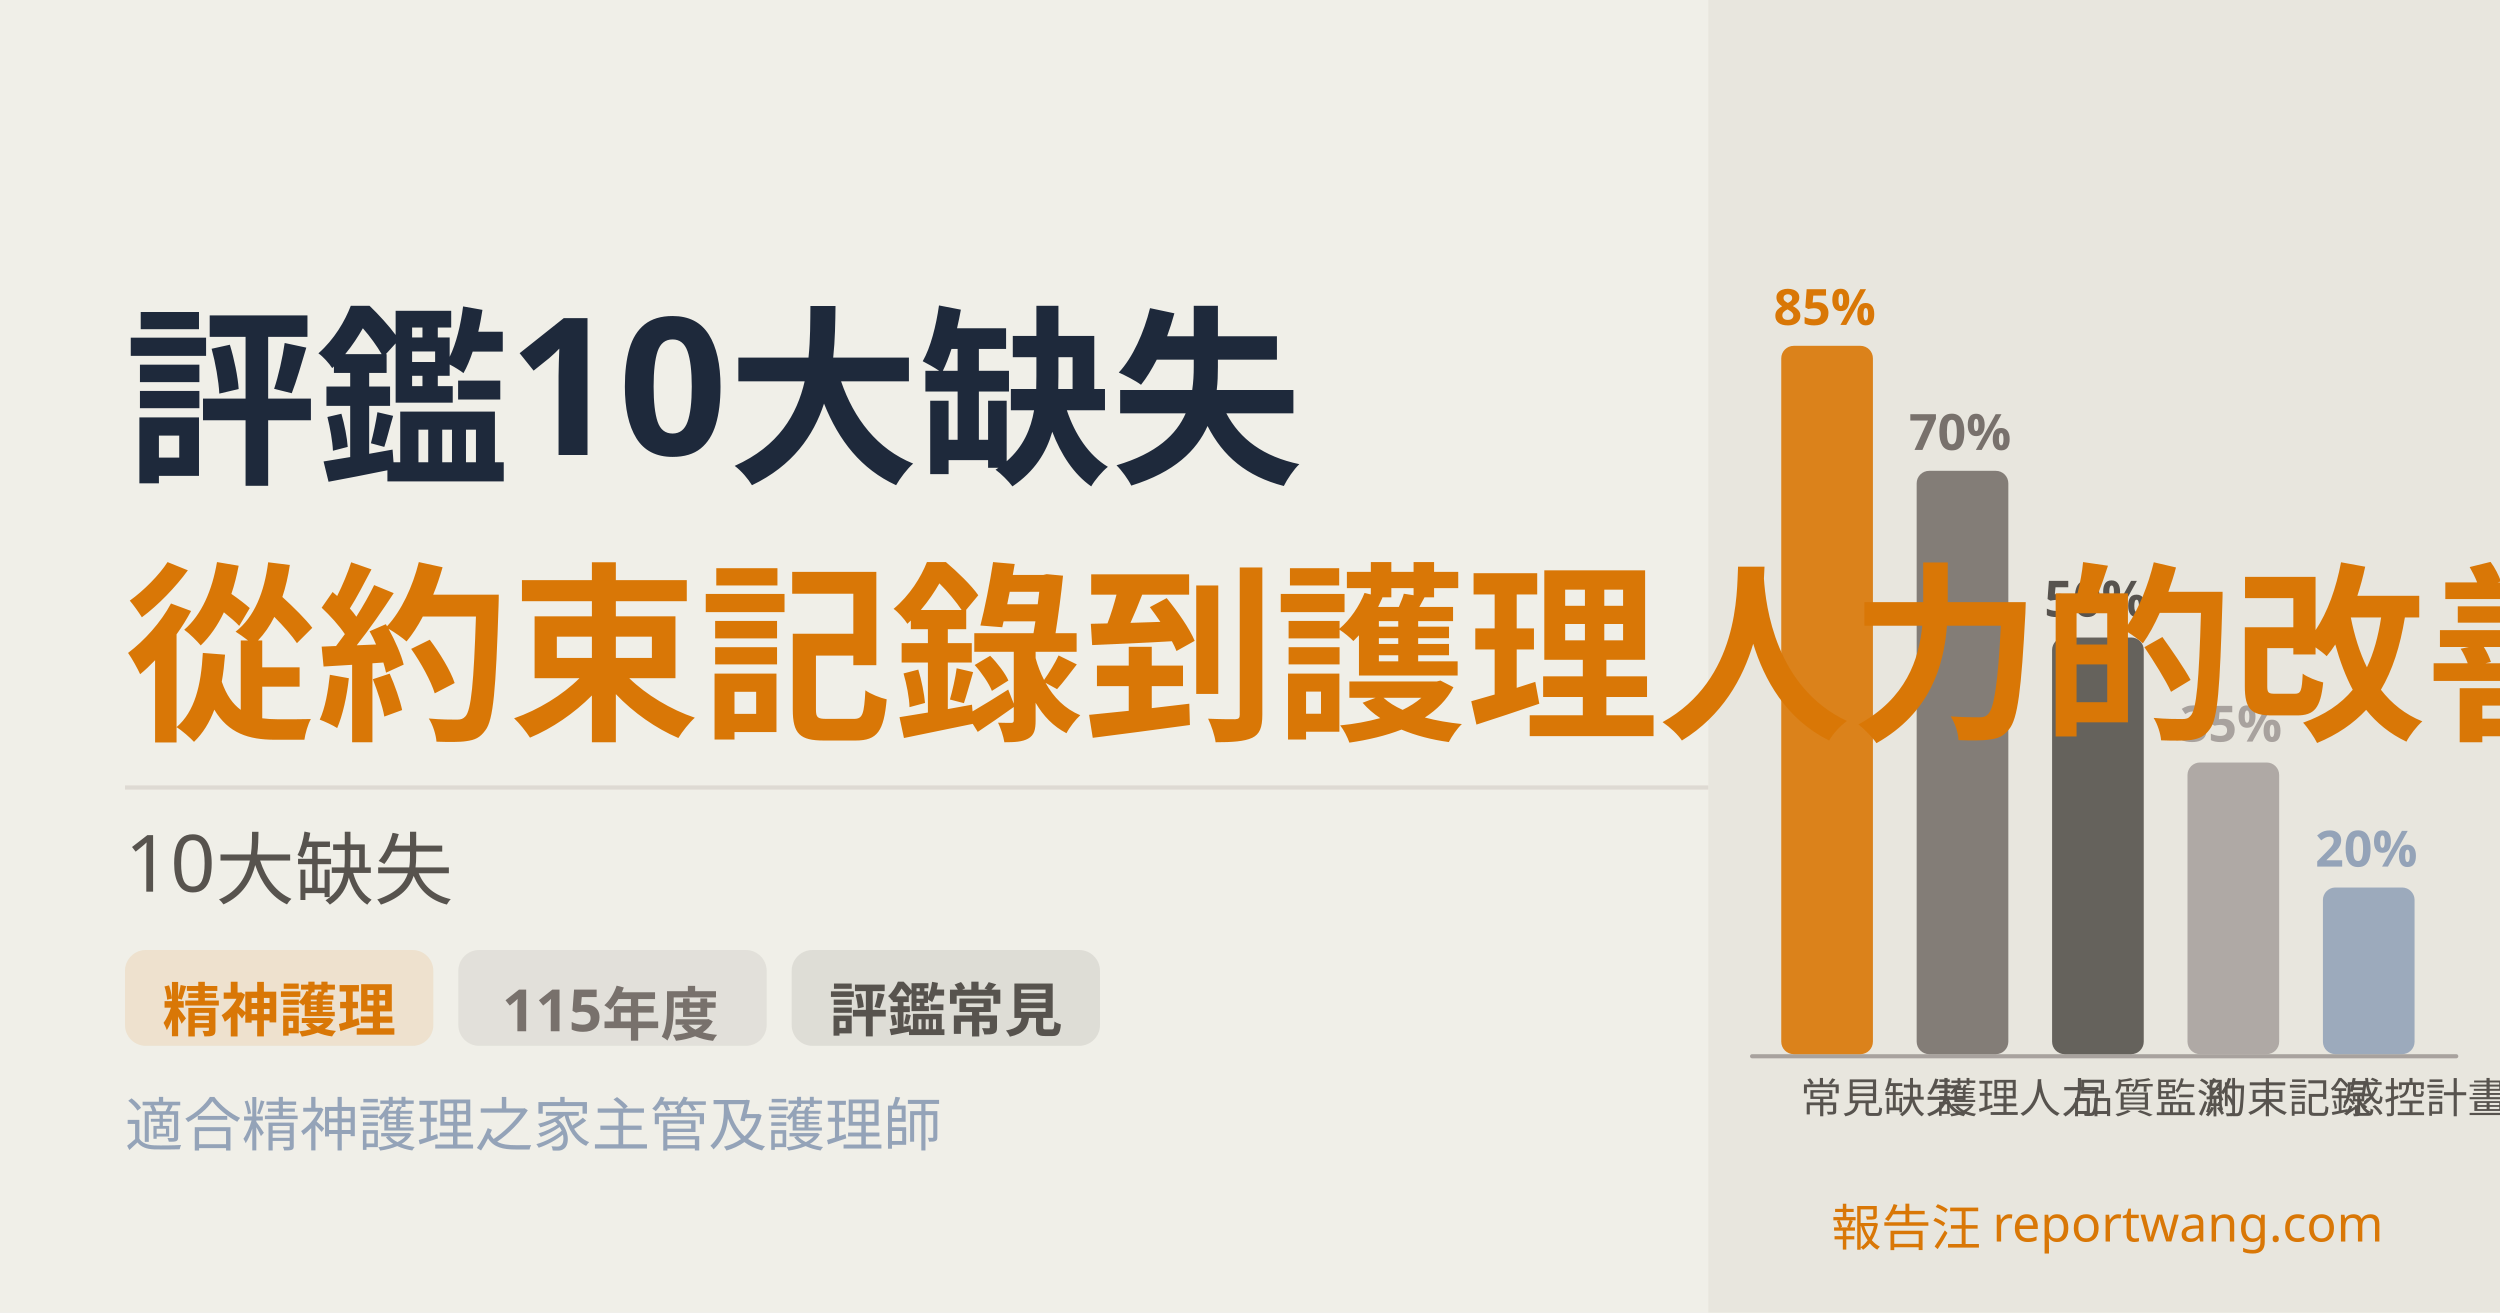
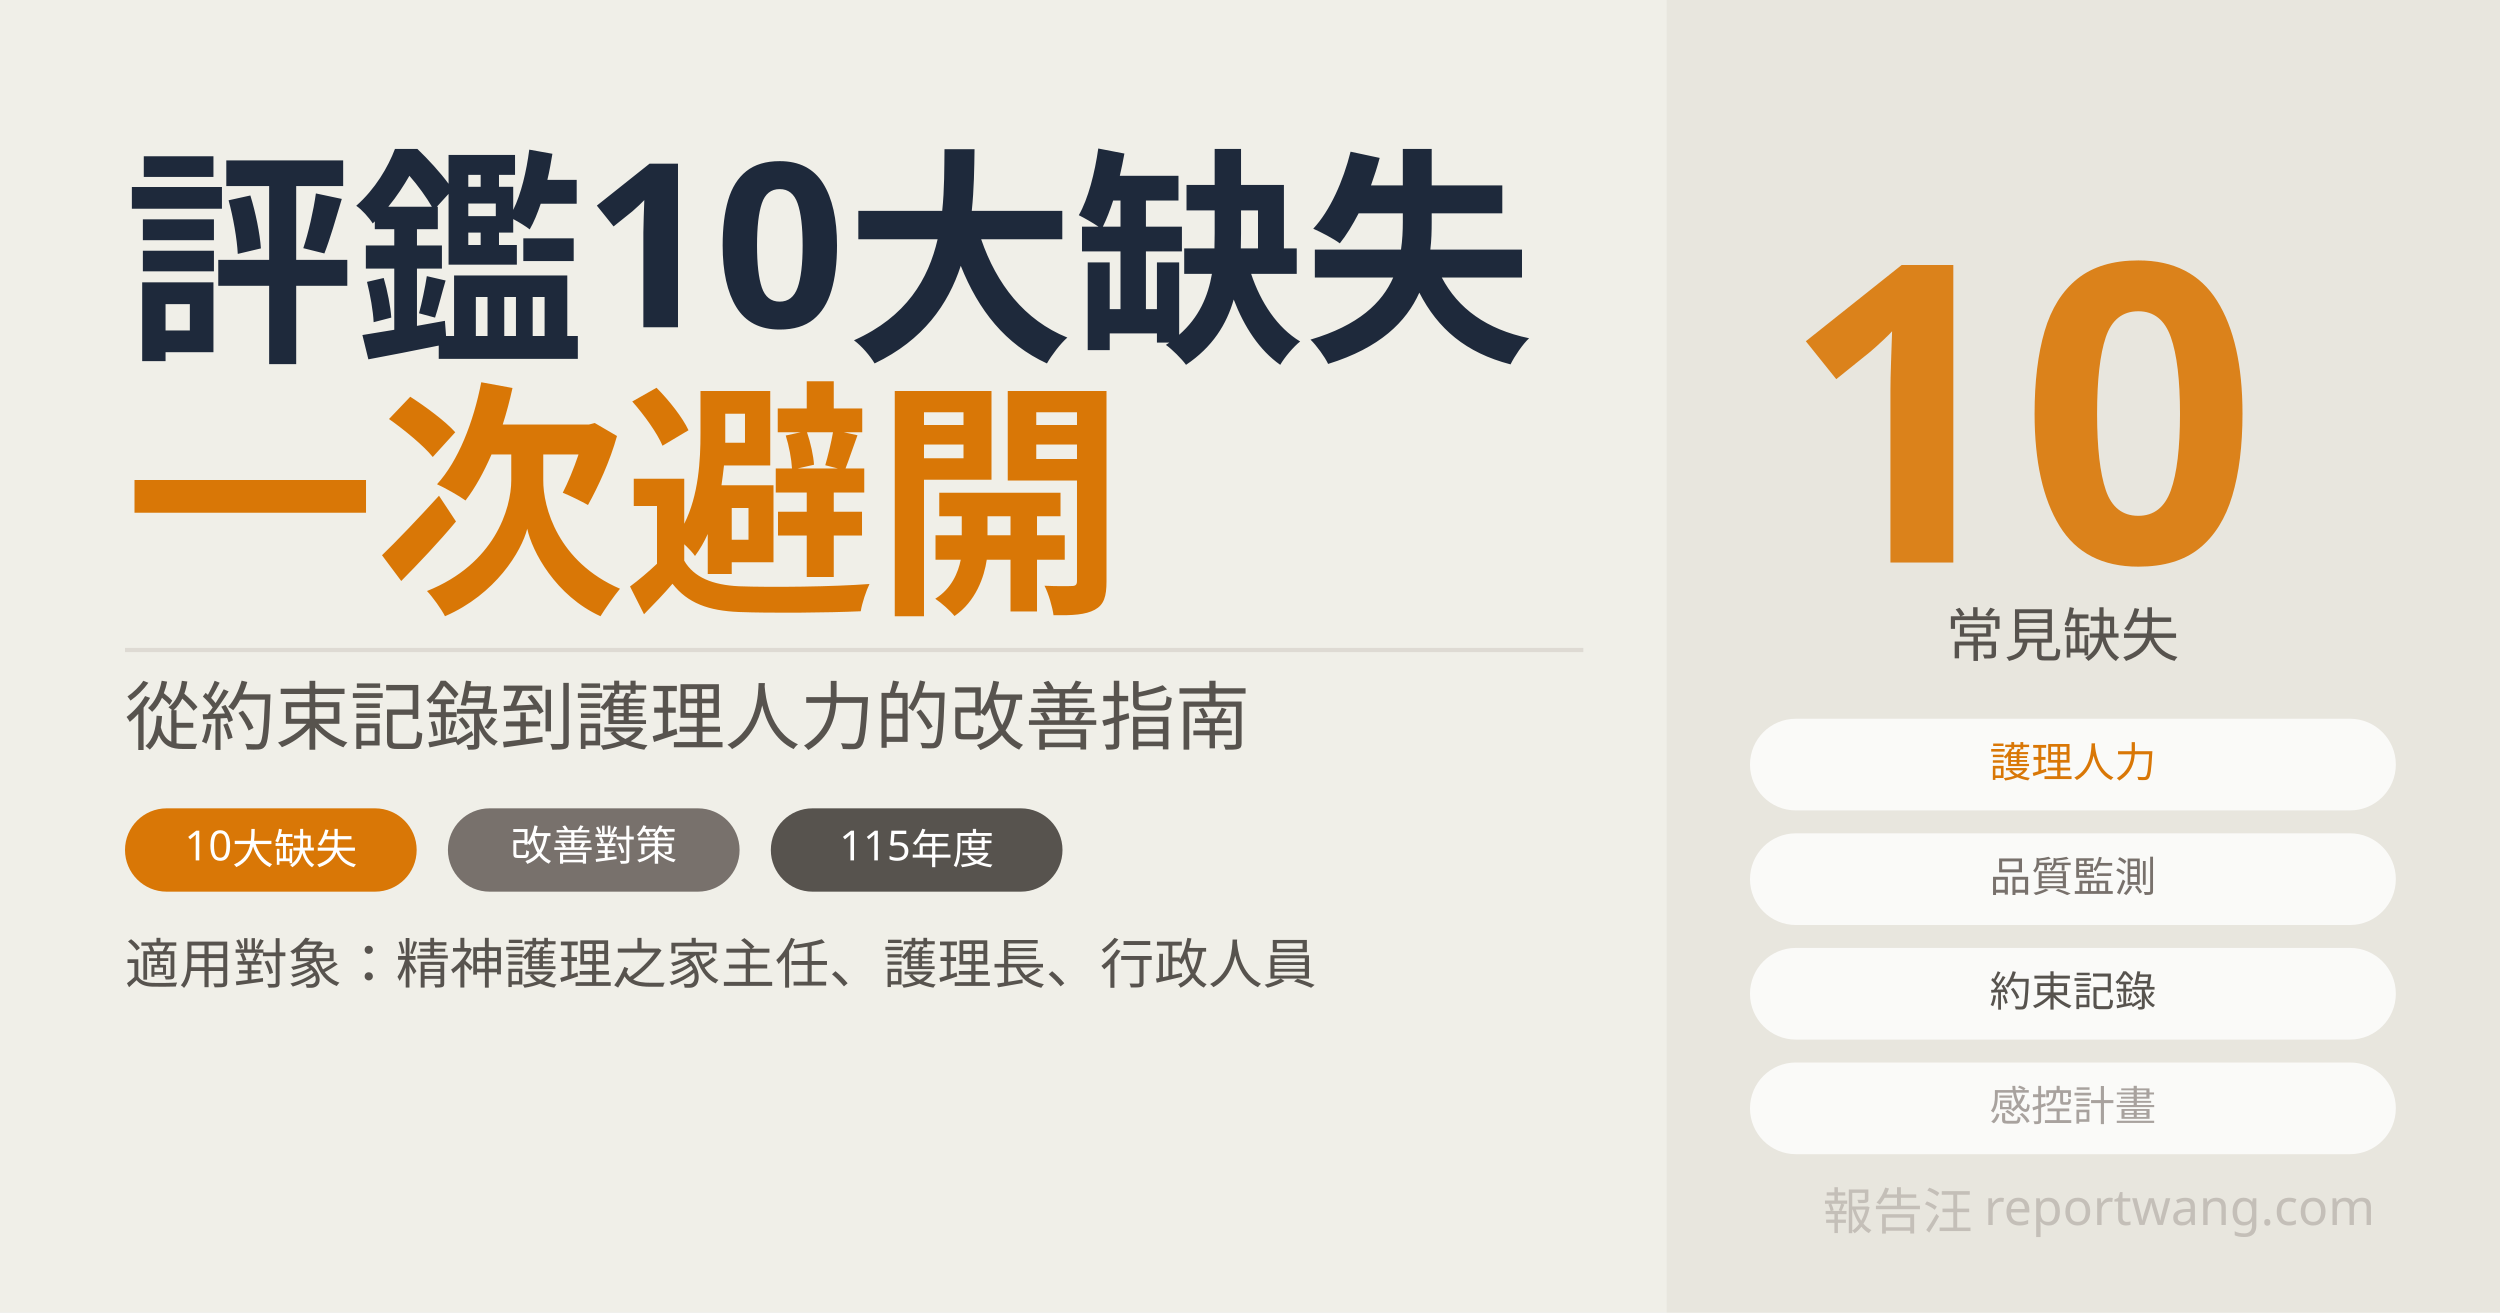
- <svg xmlns="http://www.w3.org/2000/svg" width="1200" height="630" viewBox="0 0 1200 630" fill="none" font-family="'Noto Sans TC', sans-serif">
+ <svg xmlns="http://www.w3.org/2000/svg" viewBox="0 0 1200 630" width="1200" height="630" font-family="'Noto Sans TC', sans-serif">
  <rect width="1200" height="630" fill="#f0efe8" />
-   <g clip-path="url(#clip-psychiatric-nursing-home-top10-deficiencies)">
-     <path d="M1200 0H0V630H1200V0Z" fill="#F0EFE8" />
-     <path d="M1200 0H820V630H1200V0Z" fill="#E8E6DE" />
-     <text fill="#57534E" style="white-space: pre" xml:space="preserve" font-size="36" font-weight="bold" letter-spacing="0em">
-       <tspan x="1010.000" y="103.696" />
-     </text>
-     <path d="M1179 506H841C840.448 506 840 506.448 840 507C840 507.552 840.448 508 841 508H1179C1179.55 508 1180 507.552 1180 507C1180 506.448 1179.55 506 1179 506Z" fill="#A8A29E" />
-     <path opacity="0.9" d="M893 166H861C857.686 166 855 168.686 855 172V500C855 503.314 857.686 506 861 506H893C896.314 506 899 503.314 899 500V172C899 168.686 896.314 166 893 166Z" fill="#D97706" />
-     <text fill="#D97706" style="white-space: pre" xml:space="preserve" font-size="24" font-weight="bold" letter-spacing="0em">
-       <tspan x="851.312" y="155.964">85%</tspan>
-     </text>
-     <path opacity="0.9" d="M958 226H926C922.686 226 920 228.686 920 232V500C920 503.314 922.686 506 926 506H958C961.314 506 964 503.314 964 500V232C964 228.686 961.314 226 958 226Z" fill="#78716C" />
-     <text fill="#78716C" style="white-space: pre" xml:space="preserve" font-size="24" font-weight="bold" letter-spacing="0em">
-       <tspan x="916.312" y="215.964">70%</tspan>
-     </text>
-     <path opacity="0.9" d="M1023 306H991C987.686 306 985 308.686 985 312V500C985 503.314 987.686 506 991 506H1023C1026.31 506 1029 503.314 1029 500V312C1029 308.686 1026.31 306 1023 306Z" fill="#57534E" />
-     <text fill="#57534E" style="white-space: pre" xml:space="preserve" font-size="24" font-weight="bold" letter-spacing="0em">
-       <tspan x="981.312" y="295.964">50%</tspan>
-     </text>
-     <path opacity="0.9" d="M1088 366H1056C1052.69 366 1050 368.686 1050 372V500C1050 503.314 1052.69 506 1056 506H1088C1091.31 506 1094 503.314 1094 500V372C1094 368.686 1091.31 366 1088 366Z" fill="#A8A29E" />
-     <text fill="#A8A29E" style="white-space: pre" xml:space="preserve" font-size="24" font-weight="bold" letter-spacing="0em">
-       <tspan x="1046.31" y="355.964">35%</tspan>
-     </text>
-     <path opacity="0.9" d="M1153 426H1121C1117.69 426 1115 428.686 1115 432V500C1115 503.314 1117.69 506 1121 506H1153C1156.31 506 1159 503.314 1159 500V432C1159 428.686 1156.31 426 1153 426Z" fill="#94A3B8" />
-     <text fill="#94A3B8" style="white-space: pre" xml:space="preserve" font-size="24" font-weight="bold" letter-spacing="0em">
-       <tspan x="1111.31" y="415.964">20%</tspan>
-     </text>
-     <text fill="#57534E" style="white-space: pre" xml:space="preserve" font-size="20" letter-spacing="0em">
-       <tspan x="864.168" y="534.22">常見缺失</tspan>
-     </text>
-     <text fill="#57534E" style="white-space: pre" xml:space="preserve" font-size="20" letter-spacing="0em">
-       <tspan x="929.17" y="534.22">護理人力</tspan>
-     </text>
-     <text fill="#57534E" style="white-space: pre" xml:space="preserve" font-size="20" letter-spacing="0em">
-       <tspan x="994.365" y="534.22">品質監測</tspan>
-     </text>
-     <text fill="#57534E" style="white-space: pre" xml:space="preserve" font-size="20" letter-spacing="0em">
-       <tspan x="1058.38" y="534.22">約束記錄</tspan>
-     </text>
-     <text fill="#57534E" style="white-space: pre" xml:space="preserve" font-size="20" letter-spacing="0em">
-       <tspan x="1124.36" y="534.22">感控計畫</tspan>
-     </text>
-     <text fill="#1E293B" style="white-space: pre" xml:space="preserve" font-size="92" font-weight="bold" letter-spacing="0em">
-       <tspan x="60" y="225.0">評鑑10大缺失</tspan>
-     </text>
-     <text fill="#D97706" style="white-space: pre" xml:space="preserve" font-size="92" font-weight="bold" letter-spacing="0em">
-       <tspan x="60" y="348.0">從約束記錄到護理人力的改善指南</tspan>
-     </text>
-     <path d="M60 378H820" stroke="#DEDAD3" stroke-width="2" />
-     <text fill="#57534E" style="white-space: pre" xml:space="preserve" font-size="38" letter-spacing="0em">
-       <tspan x="60" y="428.0">10大缺失</tspan>
-     </text>
-     <path opacity="0.12" d="M198 456.00H70C64.477 456.00 60 460.477 60 466.00V492.00C60 497.523 64.477 502.00 70 502.00H198C203.523 502.00 208 497.523 208 492.00V466.00C208 460.477 203.523 456.00 198 456.00Z" fill="#D97706" />
-     <text fill="#D97706" style="white-space: pre" xml:space="preserve" font-size="28" font-weight="bold" letter-spacing="0em">
-       <tspan x="78" y="495.000">精神護理</tspan>
-     </text>
-     <path opacity="0.12" d="M358 456.00H230C224.477 456.00 220 460.477 220 466.00V492.00C220 497.523 224.477 502.00 230 502.00H358C363.523 502.00 368 497.523 368 492.00V466.00C368 460.477 363.523 456.00 358 456.00Z" fill="#78716C" />
-     <text fill="#78716C" style="white-space: pre" xml:space="preserve" font-size="28" font-weight="bold" letter-spacing="0em">
-       <tspan x="241" y="495.000">115年度</tspan>
-     </text>
-     <path opacity="0.12" d="M518 456.00H390C384.477 456.00 380 460.477 380 466.00V492.00C380 497.523 384.477 502.00 390 502.00H518C523.523 502.00 528 497.523 528 492.00V466.00C528 460.477 523.523 456.00 518 456.00Z" fill="#57534E" />
-     <text fill="#57534E" style="white-space: pre" xml:space="preserve" font-size="28" font-weight="bold" letter-spacing="0em">
-       <tspan x="398" y="495.000">評鑑常見</tspan>
-     </text>
-     <text fill="#94A3B8" style="white-space: pre" xml:space="preserve" font-size="28" letter-spacing="0em">
-       <tspan x="60" y="550.0">適合精神護理之家主管及護理師</tspan>
-     </text>
-     <text fill="#D97706" style="white-space: pre" xml:space="preserve" font-size="24" letter-spacing="0em">
-       <tspan x="879.008" y="597.928">報告汪 reportwang.com</tspan>
-     </text>
-   </g>
-   <defs>
-     <clipPath id="clip-psychiatric-nursing-home-top10-deficiencies">
-       <rect width="1200" height="630" fill="white" />
-     </clipPath>
-   </defs>
+   <rect x="800" y="0" width="400" height="630" fill="#e8e6de" />
+   <text x="60" y="165" font-size="110" font-weight="bold" fill="#1e293b">評鑑10大缺失</text>
+   <text x="60" y="285" font-size="120" font-weight="bold" fill="#d97706">一次避開</text>
+   <line x1="60" y1="312" x2="760" y2="312" stroke="#dedad3" stroke-width="2" />
+   <text x="60" y="357" font-size="36" fill="#57534e">從約束記錄到護理人力的改善指南</text>
+   <rect x="60" y="388" width="140" height="40" rx="20" fill="#d97706" />
+   <text x="130" y="413" font-size="20" fill="white" text-anchor="middle">10大缺失</text>
+   <rect x="215" y="388" width="140" height="40" rx="20" fill="#78716c" />
+   <text x="285" y="413" font-size="20" fill="white" text-anchor="middle">改善對策</text>
+   <rect x="370" y="388" width="140" height="40" rx="20" fill="#57534e" />
+   <text x="440" y="413" font-size="20" fill="white" text-anchor="middle">115年度</text>
+   <text x="60" y="472" font-size="26" fill="#57534e">適用對象：精神護理之家主任、護理長、行政人員</text>
+   <text x="855" y="270" font-size="200" font-weight="bold" fill="#d97706" opacity="0.9">10</text>
+   <text x="990" y="315" font-size="28" fill="#57534e" text-anchor="middle">常見缺失</text>
+   <rect x="840" y="345" width="310" height="44" rx="22" fill="white" opacity="0.8" />
+   <text x="995" y="373" font-size="20" fill="#d97706" text-anchor="middle">護理人力</text>
+   <rect x="840" y="400" width="310" height="44" rx="22" fill="white" opacity="0.8" />
+   <text x="995" y="428" font-size="20" fill="#78716c" text-anchor="middle">品質監測</text>
+   <rect x="840" y="455" width="310" height="44" rx="22" fill="white" opacity="0.8" />
+   <text x="995" y="483" font-size="20" fill="#57534e" text-anchor="middle">約束記錄</text>
+   <rect x="840" y="510" width="310" height="44" rx="22" fill="white" opacity="0.8" />
+   <text x="995" y="538" font-size="20" fill="#a8a29e" text-anchor="middle">感控計畫</text>
+   <text x="1140" y="590" font-size="24" fill="#c4bfb8" text-anchor="end">報告汪 reportwang.com</text>
</svg>
